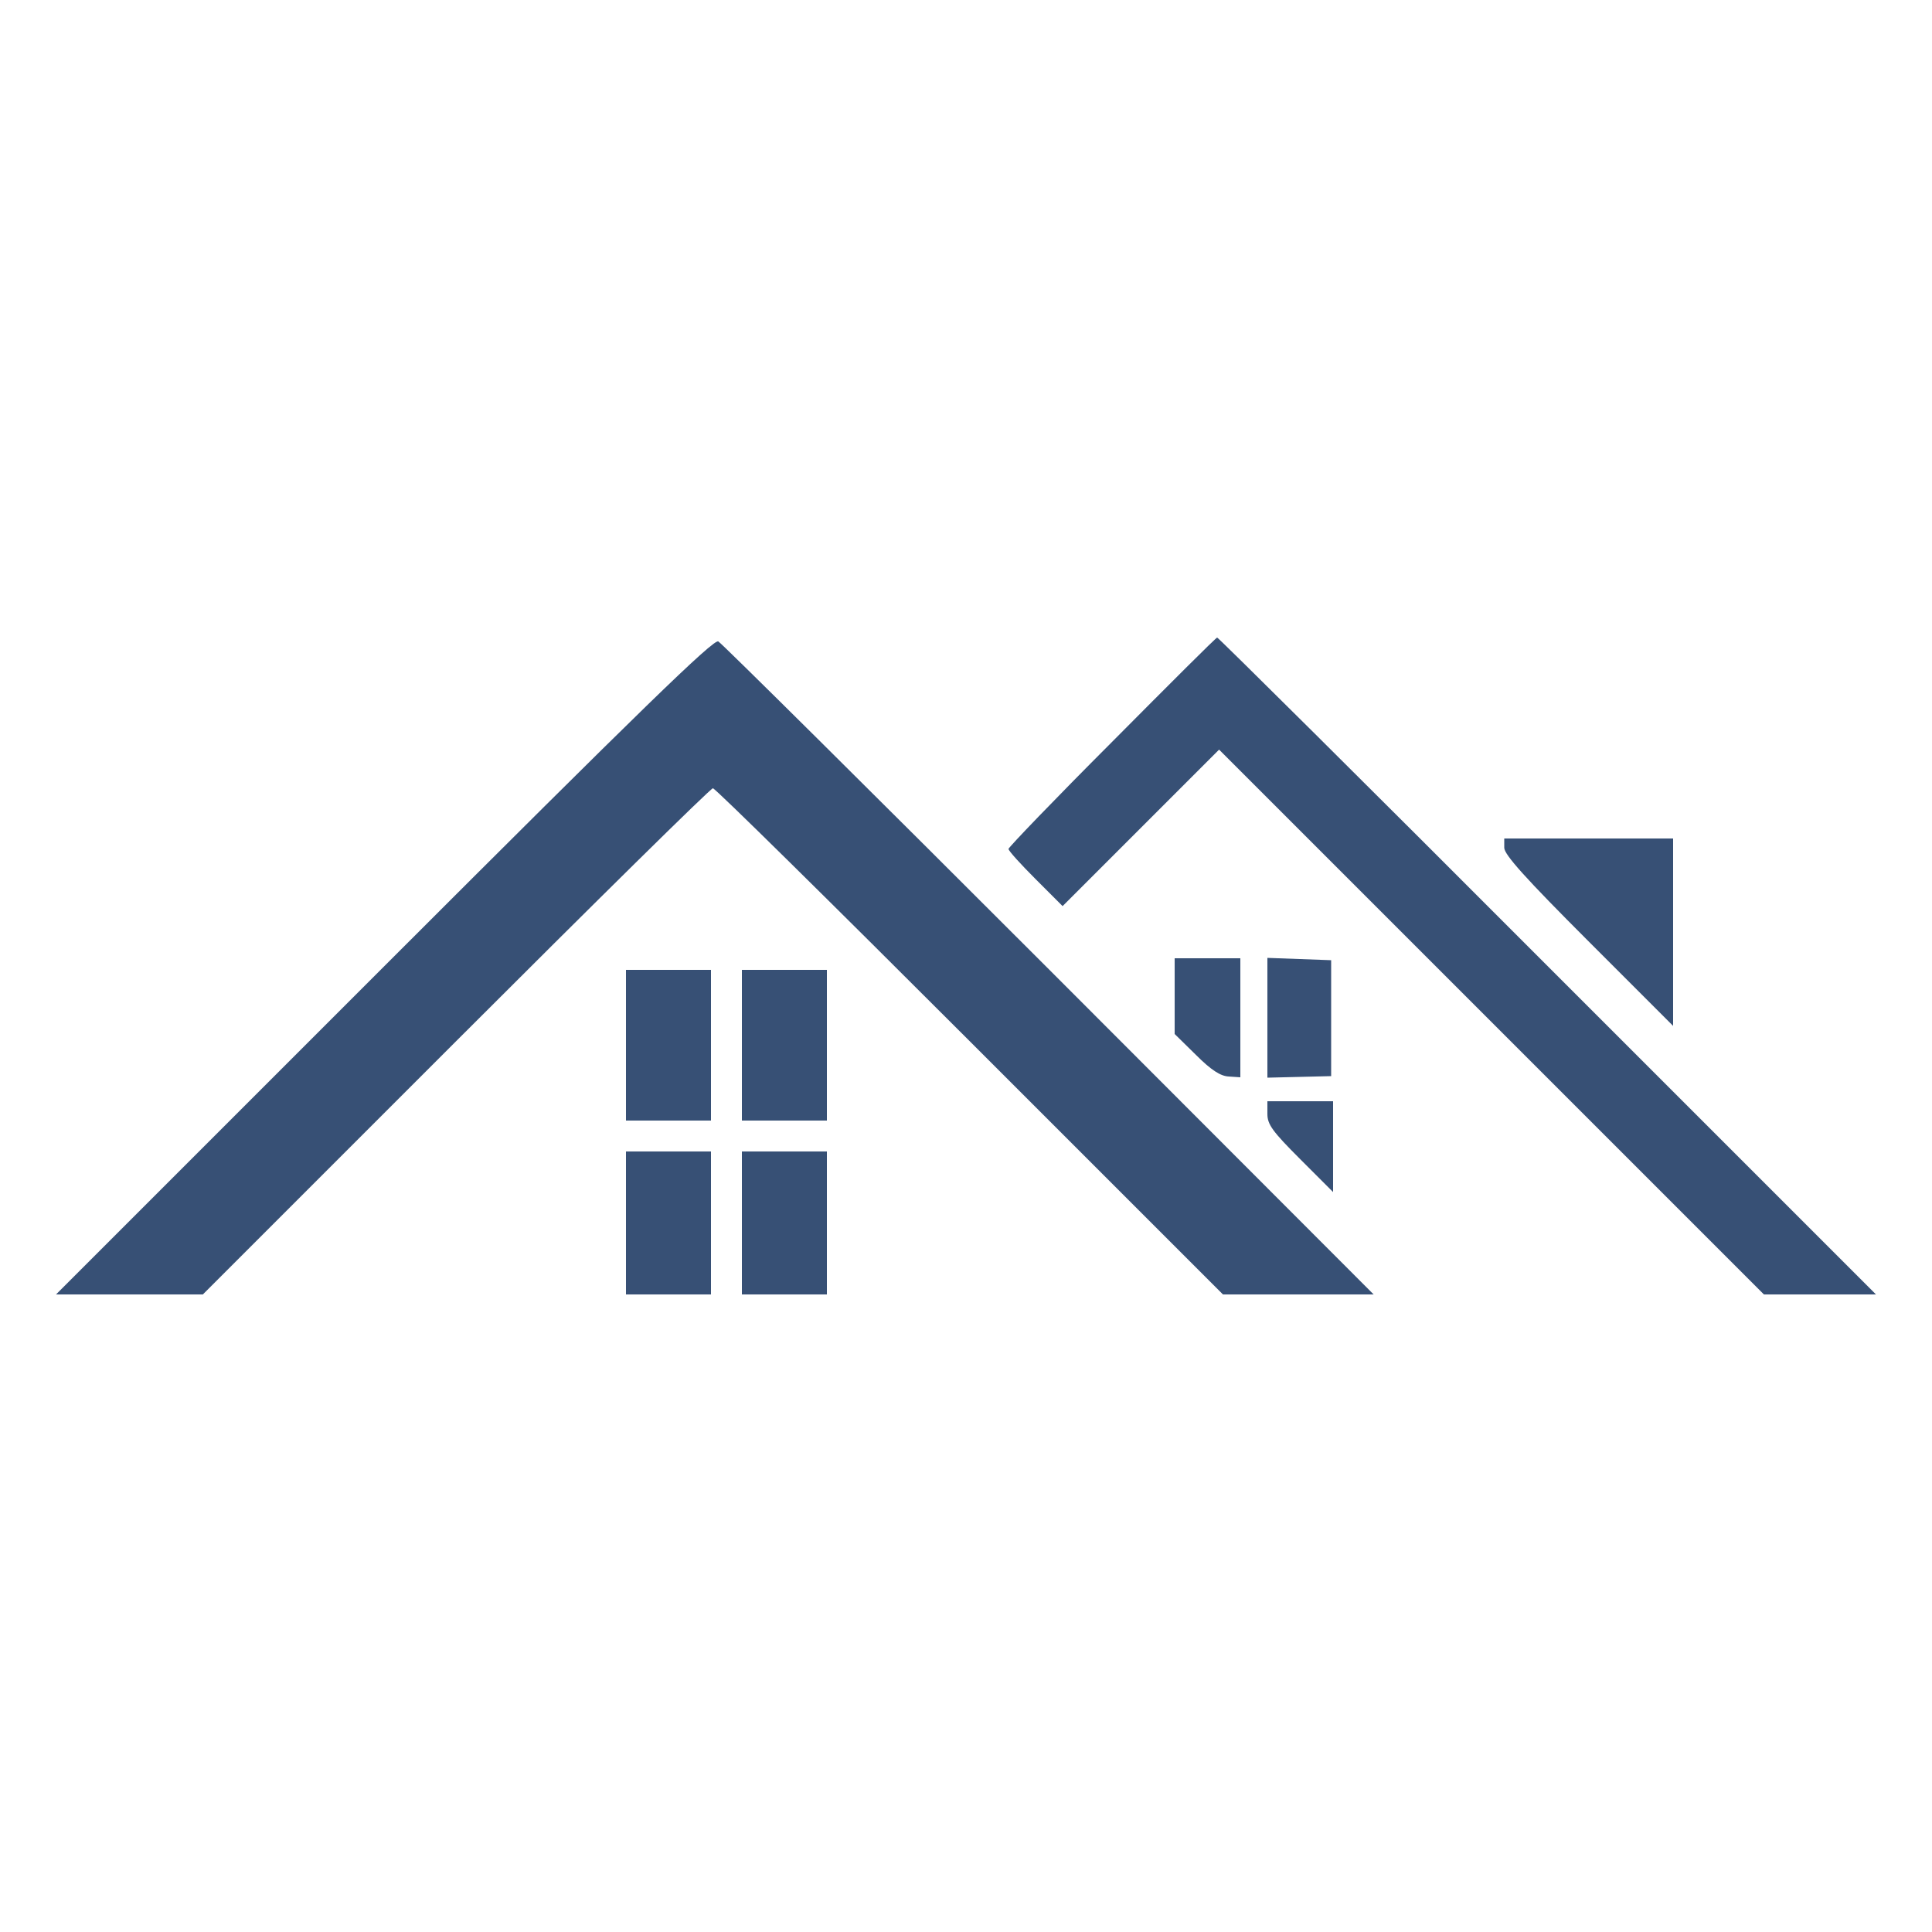
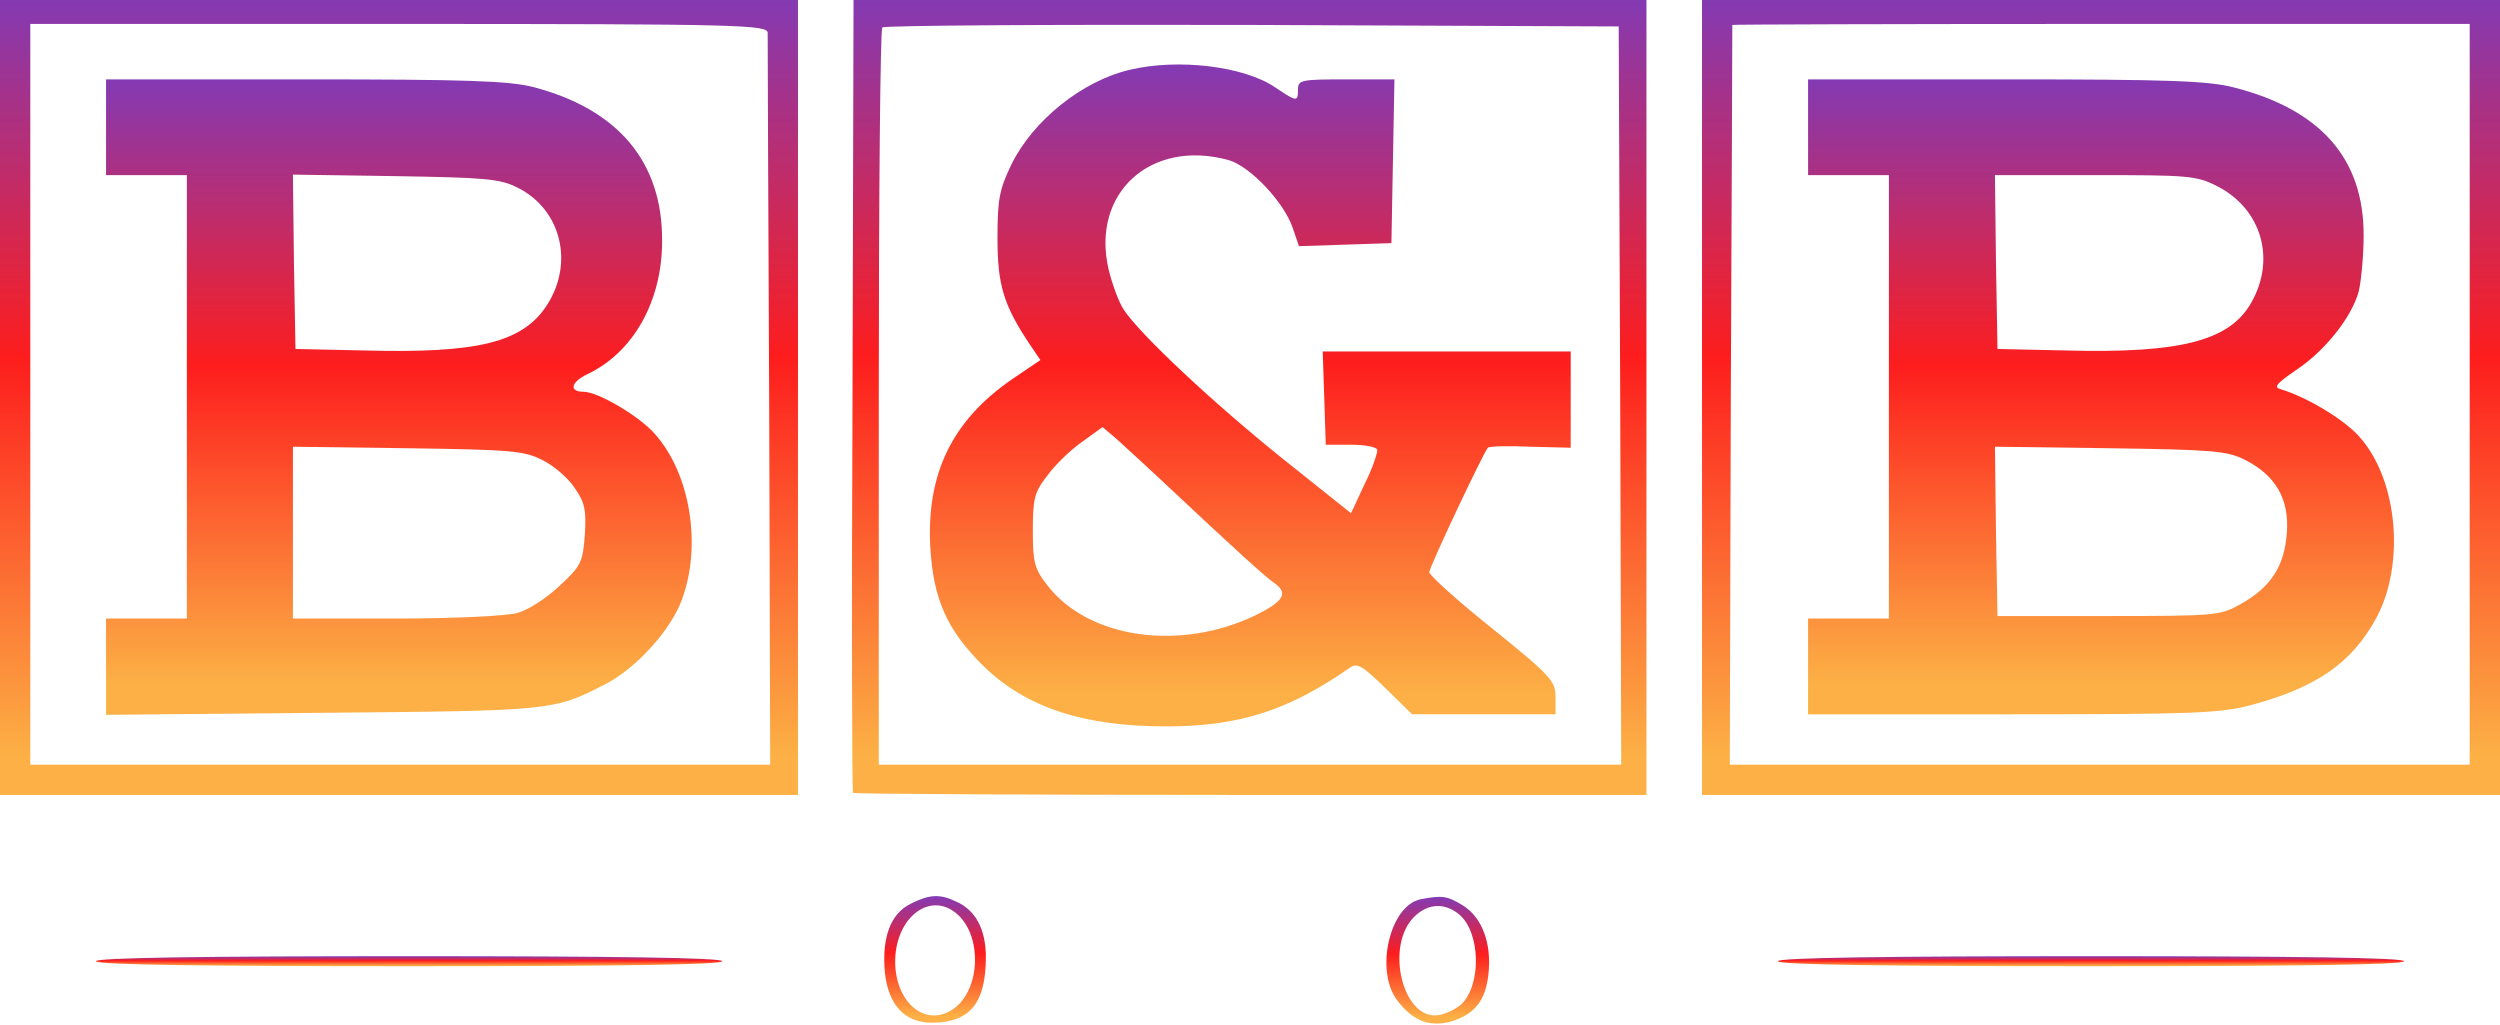
- <svg xmlns="http://www.w3.org/2000/svg" version="1.0" width="50pt" height="50pt" viewBox="0 0 500 500" preserveAspectRatio="xMidYMid meet">
-   <g transform="translate(0,500) scale(0.1,-0.1)" fill="#000000" stroke="none">
-     <path d="M994 2499 l-849 -849 190 0 190 0 655 655 c360 360 659 655 665 655 6 0 305 -295 665 -655 l655 -655 195 0 195 0 -840 841 c-462 462 -847 844 -856 849 -12 7 -198 -174 -865 -841z" style="fill: #375075;" />
-     <path d="M2878 3080 c-148 -148 -268 -273 -268 -277 0 -5 32 -40 70 -78 l70 -70 203 203 202 202 705 -705 705 -705 145 0 145 0 -850 850 c-467 468 -852 850 -855 850 -3 0 -125 -122 -272 -270z" style="fill: #375075;" />
-     <path d="M3893 2806 c0 -18 56 -80 218 -242 l219 -219 0 243 0 242 -219 0 -218 0 0 -24z" style="fill: #375075;" />
-     <path d="M3040 2422 l0 -98 55 -54 c40 -40 64 -55 85 -56 l30 -2 0 154 0 154 -85 0 -85 0 0 -98z" style="fill: #375075;" />
-     <path d="M3280 2366 l0 -155 83 2 82 2 0 150 0 150 -82 3 -83 3 0 -155z" style="fill: #375075;" />
-     <path d="M1620 2295 l0 -195 110 0 110 0 0 195 0 195 -110 0 -110 0 0 -195z" style="fill: #375075;" />
-     <path d="M1920 2295 l0 -195 110 0 110 0 0 195 0 195 -110 0 -110 0 0 -195z" style="fill: #375075;" />
-     <path d="M3280 2117 c0 -27 13 -45 85 -117 l85 -85 0 118 0 117 -85 0 -85 0 0 -33z" style="fill: #375075;" />
-     <path d="M1620 1835 l0 -185 110 0 110 0 0 185 0 185 -110 0 -110 0 0 -185z" style="fill: #375075;" />
-     <path d="M1920 1835 l0 -185 110 0 110 0 0 185 0 185 -110 0 -110 0 0 -185z" style="fill: #375075;" />
-   </g>
+ <svg xmlns="http://www.w3.org/2000/svg" width="537" height="220" viewBox="0 0 537 220" fill="url('#myGradient')">
+   <linearGradient id="myGradient" gradientTransform="rotate(90)">
+     <stop offset="0%" stop-color="rgba(131,58,180,1)" />
+     <stop offset="45%" stop-color="rgba(253,29,29,1)" />
+     <stop offset="95%" stop-color="rgba(252,176,69,1)" />
+   </linearGradient>
+   <path d="M0 85.24V170.75H85.703H171.406V85.24V-0.271H85.703H0V85.24ZM164.897 7.089C164.897 8.064 165.005 43.891 165.222 86.647L165.439 164.256H86.028H6.509V84.698V5.141H85.703C159.907 5.141 164.897 5.358 164.897 7.089Z" fill="url('#myGradient')" />
+   <path d="M22.781 27.332V37.615H31.46H40.139V85.241V132.867H31.46H22.781V143.258V153.541L69.213 153.108C118.465 152.675 118.899 152.675 129.856 147.047C136.473 143.691 143.959 135.573 146.454 128.862C150.793 117.28 148.298 101.802 140.704 93.251C137.45 89.462 128.445 84.159 125.408 84.159C122.153 84.159 122.587 82.102 126.167 80.37C136.039 75.716 142.223 64.675 142.223 51.794C142.332 34.8 132.785 23.435 114.451 18.673C109.244 17.374 100.239 17.049 65.416 17.049H22.781V27.332ZM111.196 40.321C120.526 44.975 123.347 56.449 117.489 65.541C112.281 73.551 102.735 75.932 78.326 75.283L63.463 74.958L63.138 56.232L62.921 37.507L84.835 37.831C104.253 38.156 107.399 38.373 111.196 40.321ZM116.621 98.879C119.007 100.07 122.153 102.776 123.455 104.833C125.625 107.972 125.95 109.487 125.625 114.899C125.191 120.852 124.757 121.61 120.201 125.831C117.489 128.429 113.475 131.027 111.088 131.676C108.701 132.326 97.31 132.867 84.943 132.867H62.921V114.358V95.957L87.655 96.281C110.112 96.606 112.607 96.823 116.621 98.879Z" fill="url('#myGradient')" />
+   <path d="M183.122 84.807C182.905 131.567 183.014 170.101 183.231 170.317C183.448 170.534 221.96 170.75 268.717 170.75H353.66V85.24V-0.271H268.5H183.339L183.122 84.807ZM348.019 84.915L348.236 164.256H268.5H188.763V85.456C188.763 42.051 189.089 6.224 189.523 5.899C189.848 5.466 225.648 5.249 268.934 5.358L347.694 5.682L348.019 84.915Z" fill="url('#myGradient')" />
+   <path d="M242.682 14.991C232.484 17.372 221.961 25.815 217.296 35.232C214.693 40.644 214.259 42.701 214.259 51.144C214.259 61.21 215.56 65.54 221.202 73.982L223.48 77.338L217.405 81.451C204.495 90.327 198.962 101.8 199.83 117.604C200.481 128.644 203.41 135.247 210.896 142.716C220.225 152.024 232.918 156.137 251.143 156.029C266.548 155.921 276.963 152.457 289.873 143.473C291.5 142.283 292.585 142.932 297.575 147.803L303.325 153.431H318.73H334.134V149.751C334.134 146.287 333.158 145.205 320.574 135.03C313.088 129.077 307.013 123.557 307.013 122.907C307.013 121.825 318.621 97.254 319.597 96.172C319.923 95.847 323.937 95.739 328.71 95.955L337.389 96.172V85.781V75.498H310.81H284.123L284.448 85.456L284.774 95.522H290.09C293.019 95.522 295.622 95.955 295.839 96.605C295.948 97.146 294.863 100.501 293.127 103.965L290.198 110.243L275.553 98.553C260.582 86.538 244.851 71.818 241.38 66.514C240.295 64.89 238.885 60.993 238.125 57.855C234.328 41.51 247.13 29.82 263.836 34.366C268.501 35.665 275.878 43.458 277.722 49.087L279.024 52.875L288.896 52.551L298.877 52.226L299.202 34.583L299.528 17.048H289.222C279.567 17.048 278.807 17.156 278.807 19.212C278.807 21.919 278.59 21.919 273.925 18.779C267.308 14.233 253.096 12.502 242.682 14.991ZM249.516 103.208C266.114 118.794 271.539 123.665 273.491 125.072C276.854 127.345 275.878 129.077 269.803 132.108C253.53 140.009 233.677 137.195 224.89 125.613C222.178 122.15 221.853 120.743 221.853 113.923C221.853 107.104 222.178 105.697 224.999 102.125C226.626 99.852 229.989 96.605 232.484 94.873L236.823 91.734L239.644 94.115C241.163 95.522 245.611 99.527 249.516 103.208Z" fill="url('#myGradient')" />
+   <path d="M365.594 85.24V170.75H451.297H537V85.24V-0.271H451.297H365.594V85.24ZM530.491 84.698V164.256H451.08H371.56L371.777 85.023C371.994 41.402 372.103 5.574 372.103 5.358C372.103 5.249 407.794 5.141 451.297 5.141H530.491V84.698Z" fill="url('#myGradient')" />
+   <path d="M388.377 27.331V37.614H397.056H405.735V85.24V132.866H397.056H388.377V143.149V153.432H432.096C471.042 153.432 476.684 153.215 483.41 151.483C497.513 147.695 505.107 142.499 510.422 132.758C516.606 121.284 515.087 103.424 507.059 94.115C503.913 90.327 495.668 85.348 489.919 83.616C488.292 83.183 488.942 82.425 493.173 79.503C499.357 75.39 504.998 68.354 506.625 62.726C507.168 60.561 507.71 55.041 507.71 50.494C507.71 34.042 498.489 23.542 479.83 18.78C474.405 17.373 465.944 17.048 430.795 17.048H388.377V27.331ZM476.25 39.995C485.796 44.866 488.942 55.69 483.518 65.107C478.853 73.225 468.33 75.931 443.813 75.282L429.059 74.957L428.733 56.231L428.516 37.614H449.996C470.066 37.614 471.802 37.722 476.25 39.995ZM482.216 98.77C488.834 102.125 491.763 107.213 491.221 114.465C490.678 121.609 487.858 126.047 481.348 129.727C476.901 132.216 476.141 132.325 452.925 132.325H429.059L428.733 114.14L428.516 95.956L453.142 96.28C475.273 96.605 478.311 96.822 482.216 98.77Z" fill="url('#myGradient')" />
+   <path d="M195.598 194.131C191.258 196.295 189.414 201.383 190.065 208.851C190.824 215.995 194.404 219.784 200.479 219.675C208.399 219.567 211.762 215.346 211.762 205.604C211.762 199.651 209.592 195.538 205.47 193.698C201.89 191.966 199.72 192.074 195.598 194.131ZM205.144 195.971C211.111 200.517 210.785 212.748 204.602 216.861C198.201 220.974 191.584 214.48 192.343 205.063C193.102 196.62 199.828 191.858 205.144 195.971Z" fill="url('#myGradient')" />
+   <path d="M305.168 193.156C298.551 194.455 295.296 208.418 300.069 214.805C303.432 219.243 306.904 220.65 311.569 219.459C316.668 217.944 319.054 215.021 319.705 209.393C320.465 202.682 318.403 197.053 314.172 194.455C310.809 192.399 309.725 192.291 305.168 193.156ZM313.413 196.404C317.969 200.192 318.295 211.341 313.955 215.671C312.979 216.537 311.026 217.619 309.508 217.944C301.48 220 297.14 203.115 303.975 196.728C306.904 194.022 310.375 193.914 313.413 196.404Z" fill="url('#myGradient')" />
+   <path d="M20.613 206.47C20.613 207.228 43.721 207.553 87.874 207.553C132.027 207.553 155.135 207.228 155.135 206.47C155.135 205.713 132.027 205.388 87.874 205.388C43.721 205.388 20.613 205.713 20.613 206.47Z" fill="url('#myGradient')" />
+   <path d="M381.867 206.47C381.867 207.228 404.974 207.553 449.128 207.553C493.281 207.553 516.388 207.228 516.388 206.47C516.388 205.713 493.281 205.388 449.128 205.388C404.974 205.388 381.867 205.713 381.867 206.47Z" fill="url('#myGradient')" />
</svg>
